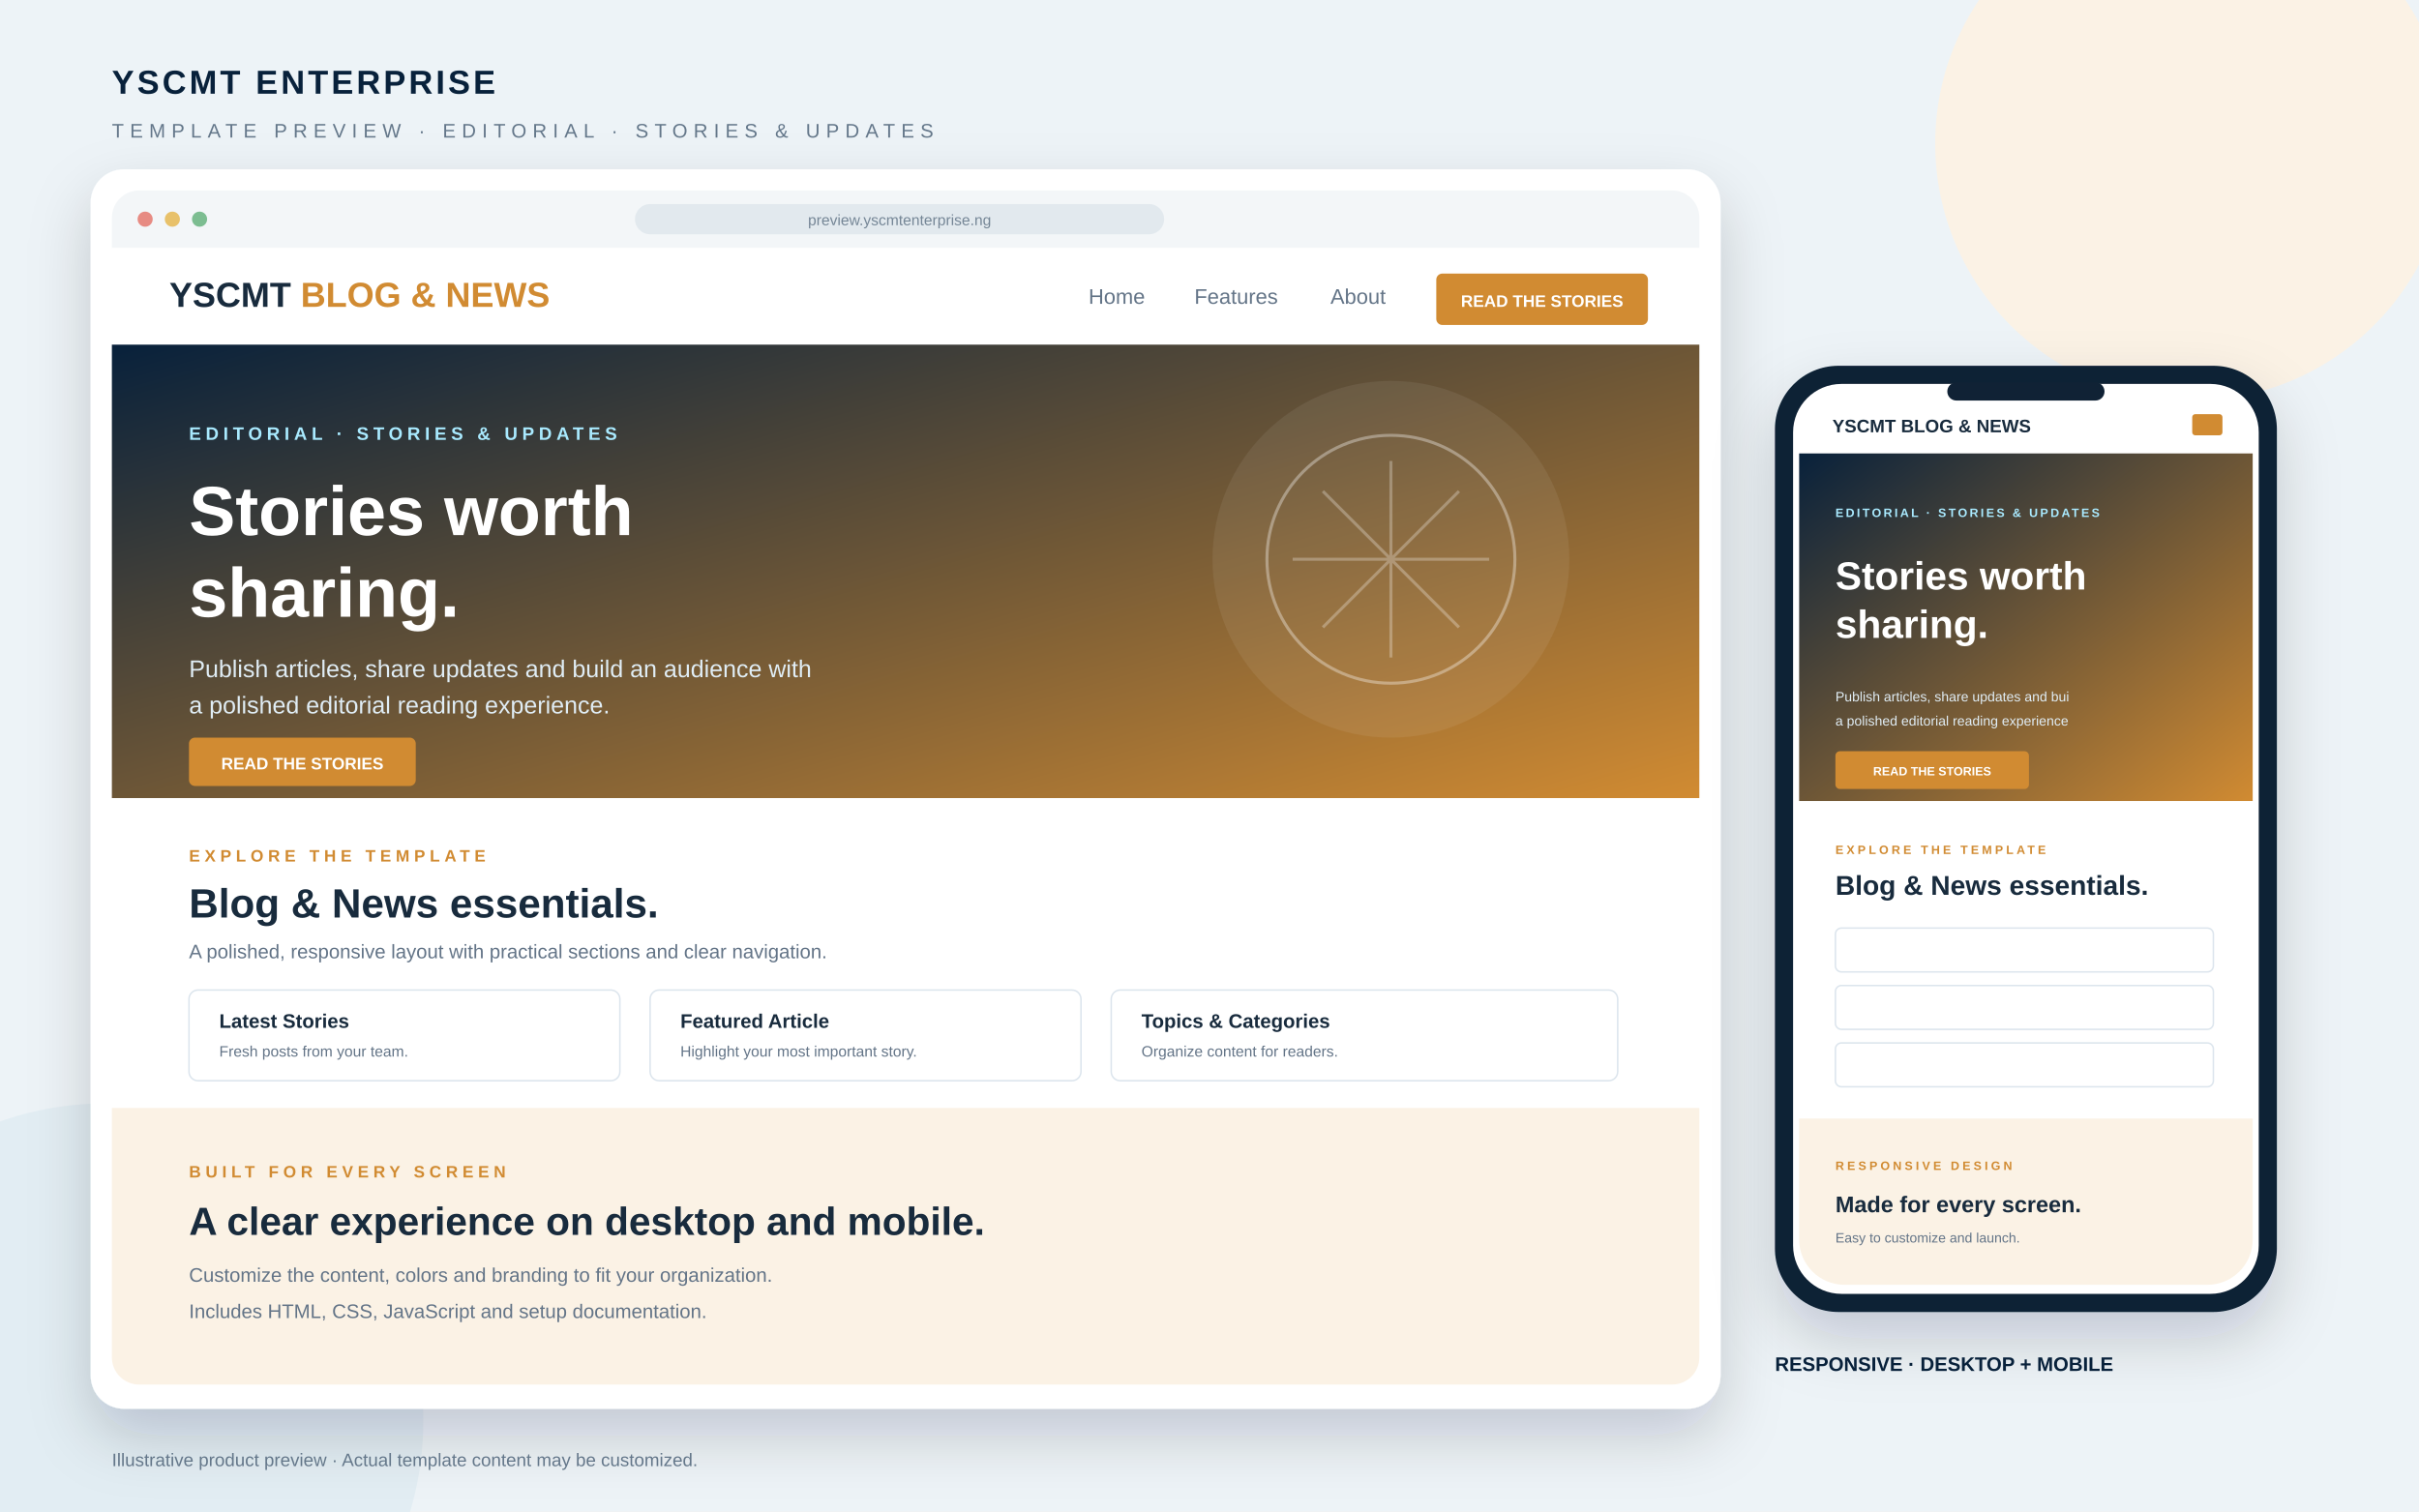
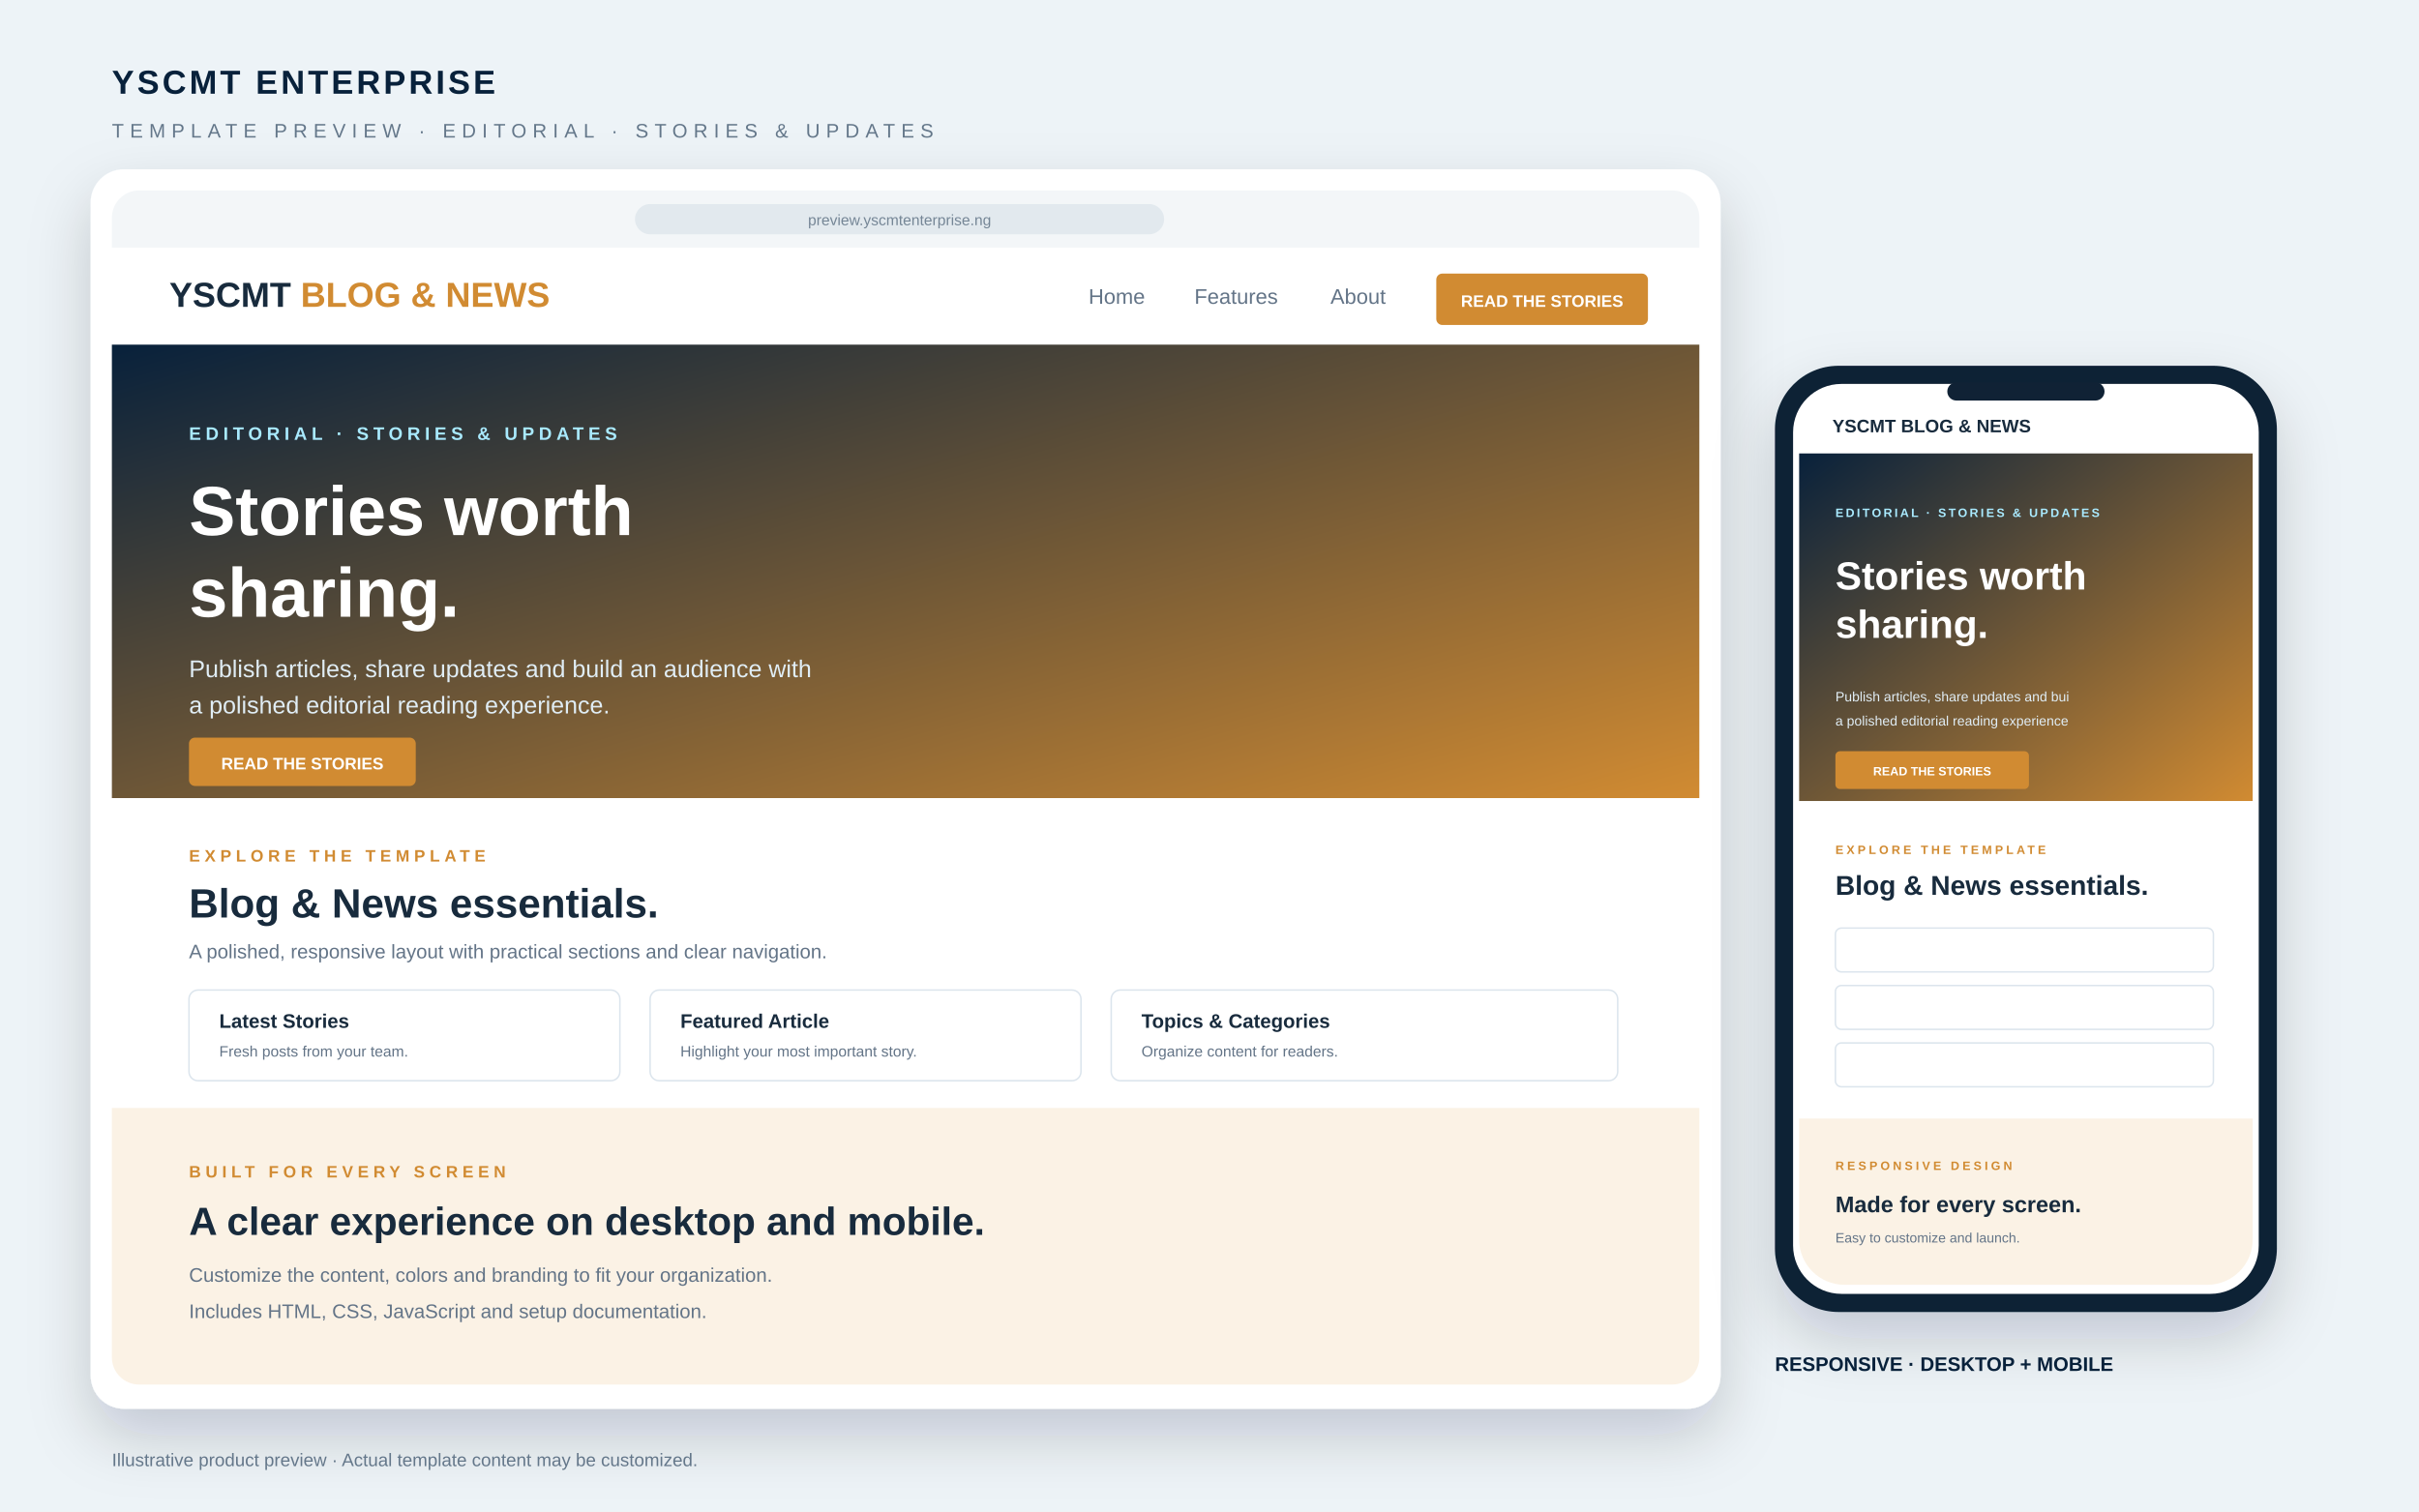
<svg xmlns="http://www.w3.org/2000/svg" width="1600" height="1000" viewBox="0 0 1600 1000" role="img" aria-labelledby="title desc">
  <defs>
    <linearGradient id="hero" x1="0" y1="0" x2="1" y2="1">
      <stop stop-color="#08213b" />
      <stop offset="1" stop-color="#d18b32" />
    </linearGradient>
    <filter id="shadow" x="-20%" y="-20%" width="140%" height="150%">
      <feDropShadow dx="0" dy="18" stdDeviation="20" flood-color="#071b2e" flood-opacity=".18" />
    </filter>
    <clipPath id="desk">
      <rect x="74" y="126" width="1050" height="790" rx="18" />
    </clipPath>
    <clipPath id="phone">
      <rect x="1190" y="260" width="300" height="590" rx="30" />
    </clipPath>
  </defs>
  <rect width="1600" height="1000" fill="#edf3f7" />
-   <circle cx="1450" cy="95" r="170" fill="#fbf2e5" />
-   <circle cx="70" cy="940" r="210" fill="#e2edf3" />
  <g font-family="Arial,Helvetica,sans-serif">
    <text x="74" y="62" fill="#08213b" font-size="22" font-weight="700" letter-spacing="2">YSCMT ENTERPRISE</text>
    <text x="74" y="91" fill="#64778a" font-size="13" letter-spacing="4">TEMPLATE PREVIEW · EDITORIAL · STORIES &amp; UPDATES</text>
    <g filter="url(#shadow)">
      <rect x="60" y="112" width="1078" height="820" rx="22" fill="#fff" />
    </g>
    <g clip-path="url(#desk)">
      <rect x="74" y="126" width="1050" height="38" fill="#f3f6f8" />
-       <circle cx="96" cy="145" r="5" fill="#e78b83" />
-       <circle cx="114" cy="145" r="5" fill="#e8c16a" />
-       <circle cx="132" cy="145" r="5" fill="#7cbd91" />
      <rect x="420" y="135" width="350" height="20" rx="10" fill="#e2e9ee" />
      <text x="595" y="149" fill="#758696" font-size="10" text-anchor="middle">preview.yscmtenterprise.ng</text>
      <rect x="74" y="164" width="1050" height="64" fill="#fff" />
      <text x="112" y="203" fill="#182b3d" font-size="23" font-weight="800">YSCMT <tspan fill="#d18b32"> BLOG &amp; NEWS</tspan>
      </text>
      <text x="720" y="201" fill="#637487" font-size="14">Home</text>
      <text x="790" y="201" fill="#637487" font-size="14">Features</text>
      <text x="880" y="201" fill="#637487" font-size="14">About</text>
      <rect x="950" y="181" width="140" height="34" rx="4" fill="#d18b32" />
      <text x="1020" y="203" fill="#fff" font-size="11" font-weight="700" text-anchor="middle">READ THE STORIES</text>
      <rect x="74" y="228" width="1050" height="300" fill="url(#hero)" />
-       <circle cx="920" cy="370" r="118" fill="#ffffff" opacity=".07" />
-       <circle cx="920" cy="370" r="82" fill="none" stroke="#ffffff" stroke-width="2" opacity=".35" />
-       <path d="M855 370h130M920 305v130M875 325l90 90M965 325l-90 90" stroke="#ffffff" stroke-width="2" opacity=".28" />
      <text x="125" y="291" fill="#a9eaff" font-size="12" font-weight="700" letter-spacing="3">EDITORIAL · STORIES &amp; UPDATES</text>
      <text x="125" y="354" fill="#fff" font-size="46" font-weight="700">Stories worth</text>
      <text x="125" y="408" fill="#fff" font-size="46" font-weight="700">sharing.</text>
      <text x="125" y="448" fill="#e0edf5" font-size="16">Publish articles, share updates and build an audience with</text>
      <text x="125" y="472" fill="#e0edf5" font-size="16">a polished editorial reading experience.</text>
      <rect x="125" y="488" width="150" height="32" rx="4" fill="#d18b32" />
      <text x="200" y="509" fill="#fff" font-size="11" font-weight="700" text-anchor="middle">READ THE STORIES</text>
      <rect x="74" y="528" width="1050" height="205" fill="#fff" />
      <text x="125" y="570" fill="#d18b32" font-size="11" font-weight="700" letter-spacing="3">EXPLORE THE TEMPLATE</text>
      <text x="125" y="607" fill="#182b3d" font-size="27" font-weight="700">Blog &amp; News essentials.</text>
      <text x="125" y="634" fill="#637487" font-size="13">A polished, responsive layout with practical sections and clear navigation.</text>
      <g fill="#fff" stroke="#dce5ed">
        <rect x="125" y="655" width="285" height="60" rx="6" />
        <rect x="430" y="655" width="285" height="60" rx="6" />
        <rect x="735" y="655" width="335" height="60" rx="6" />
      </g>
      <g fill="#182b3d" font-size="13" font-weight="700">
        <text x="145" y="680">Latest Stories</text>
        <text x="450" y="680">Featured Article</text>
        <text x="755" y="680">Topics &amp; Categories</text>
      </g>
      <g fill="#637487" font-size="10">
        <text x="145" y="699">Fresh posts from your team.</text>
        <text x="450" y="699">Highlight your most important story.</text>
        <text x="755" y="699">Organize content for readers.</text>
      </g>
      <rect x="74" y="733" width="1050" height="183" fill="#fbf2e5" />
      <text x="125" y="779" fill="#d18b32" font-size="11" font-weight="700" letter-spacing="3">BUILT FOR EVERY SCREEN</text>
      <text x="125" y="817" fill="#182b3d" font-size="26" font-weight="700">A clear experience on desktop and mobile.</text>
      <text x="125" y="848" fill="#637487" font-size="13">Customize the content, colors and branding to fit your organization.</text>
      <text x="125" y="872" fill="#637487" font-size="13">Includes HTML, CSS, JavaScript and setup documentation.</text>
    </g>
    <g filter="url(#shadow)">
      <rect x="1174" y="242" width="332" height="626" rx="42" fill="#102235" />
      <rect x="1186" y="254" width="308" height="602" rx="32" fill="#fff" />
    </g>
    <g clip-path="url(#phone)">
      <rect x="1190" y="260" width="300" height="590" fill="#fff" />
      <text x="1212" y="286" fill="#182b3d" font-size="12" font-weight="800">YSCMT BLOG &amp; NEWS</text>
-       <rect x="1450" y="274" width="20" height="14" rx="2" fill="#d18b32" />
      <rect x="1190" y="300" width="300" height="230" fill="url(#hero)" />
      <text x="1214" y="342" fill="#a9eaff" font-size="8" font-weight="700" letter-spacing="1.5">EDITORIAL · STORIES &amp; UPDATES</text>
      <text x="1214" y="390" fill="#fff" font-size="26" font-weight="700">Stories worth</text>
      <text x="1214" y="422" fill="#fff" font-size="26" font-weight="700">sharing.</text>
      <text x="1214" y="464" fill="#e0edf5" font-size="9">Publish articles, share updates and bui</text>
      <text x="1214" y="480" fill="#e0edf5" font-size="9">a polished editorial reading experience</text>
      <rect x="1214" y="497" width="128" height="25" rx="3" fill="#d18b32" />
      <text x="1278" y="513" fill="#fff" font-size="8" font-weight="700" text-anchor="middle">READ THE STORIES</text>
      <rect x="1190" y="530" width="300" height="210" fill="#fff" />
      <text x="1214" y="565" fill="#d18b32" font-size="8" font-weight="700" letter-spacing="2">EXPLORE THE TEMPLATE</text>
      <text x="1214" y="592" fill="#182b3d" font-size="18" font-weight="700">Blog &amp; News essentials.</text>
      <rect x="1214" y="614" width="250" height="29" rx="4" fill="#fff" stroke="#dce5ed" />
      <rect x="1214" y="652" width="250" height="29" rx="4" fill="#fff" stroke="#dce5ed" />
      <rect x="1214" y="690" width="250" height="29" rx="4" fill="#fff" stroke="#dce5ed" />
      <rect x="1190" y="740" width="300" height="110" fill="#fbf2e5" />
      <text x="1214" y="774" fill="#d18b32" font-size="8" font-weight="700" letter-spacing="2">RESPONSIVE DESIGN</text>
      <text x="1214" y="802" fill="#182b3d" font-size="15" font-weight="700">Made for every screen.</text>
      <text x="1214" y="822" fill="#637487" font-size="9">Easy to customize and launch.</text>
    </g>
    <rect x="1288" y="253" width="104" height="12" rx="6" fill="#102235" />
    <text x="1174" y="907" fill="#08213b" font-size="13" font-weight="700">RESPONSIVE · DESKTOP + MOBILE</text>
    <text x="74" y="970" fill="#64778a" font-size="12">Illustrative product preview · Actual template content may be customized.</text>
  </g>
</svg>
